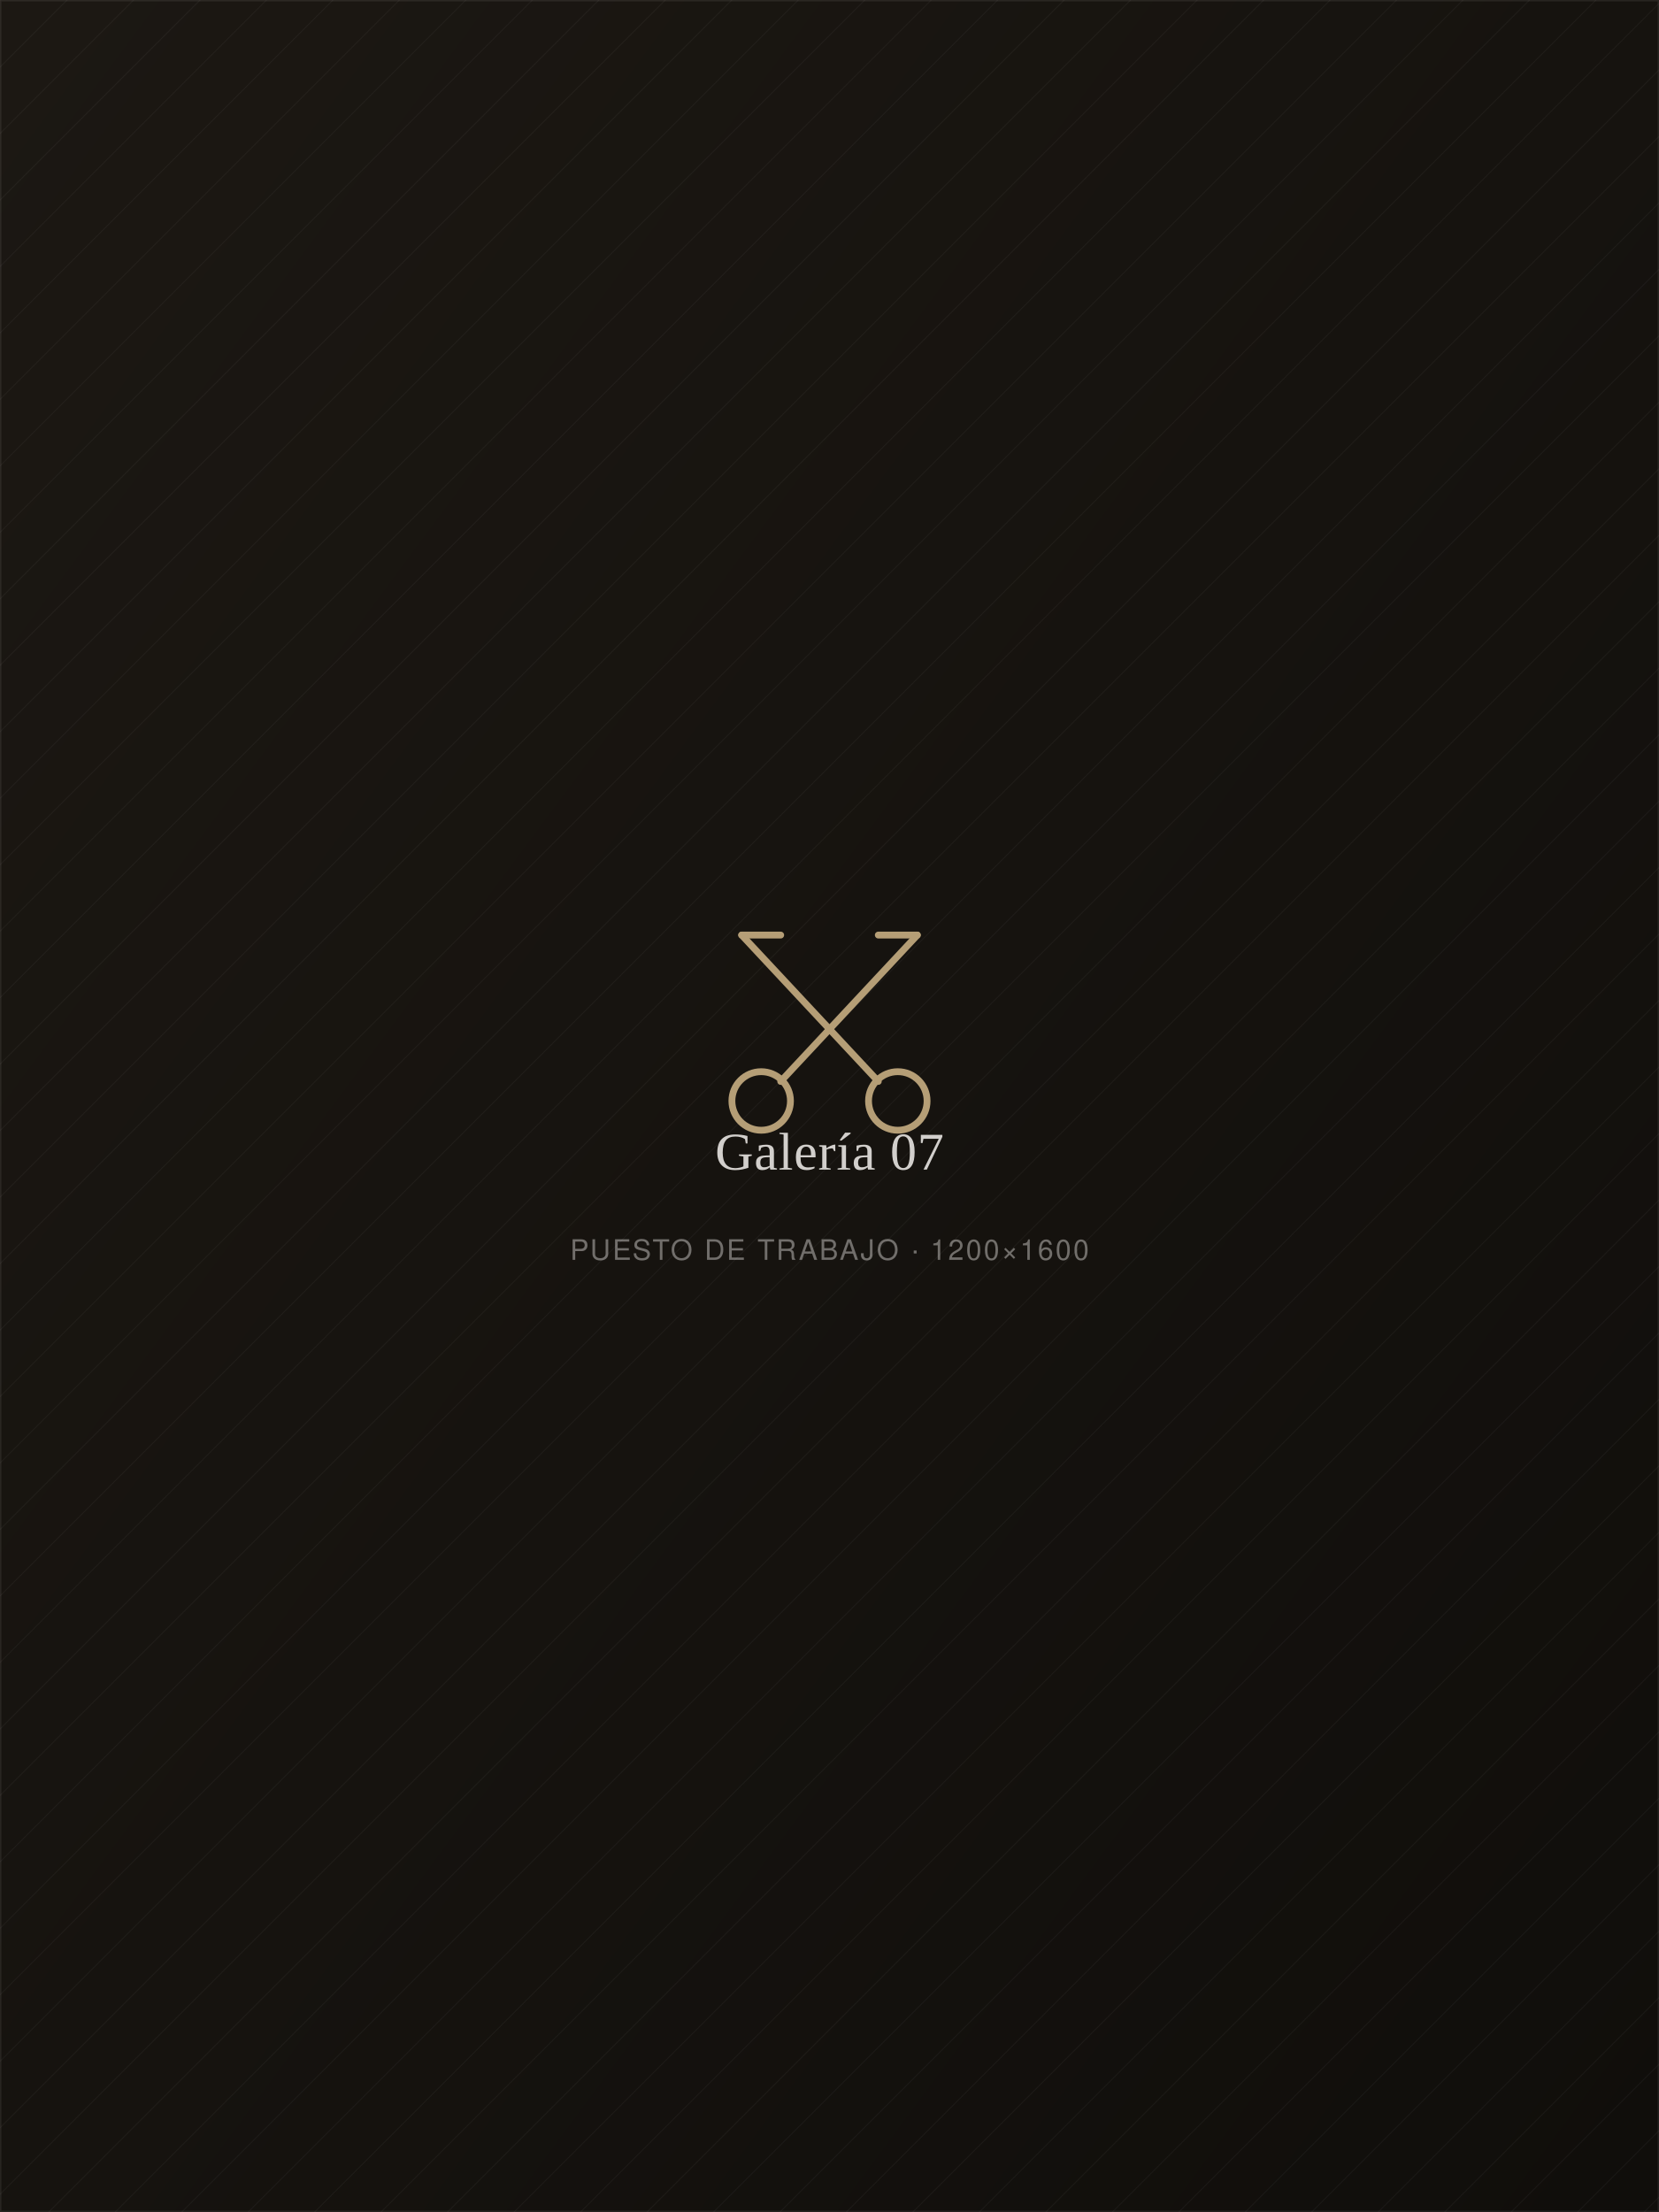
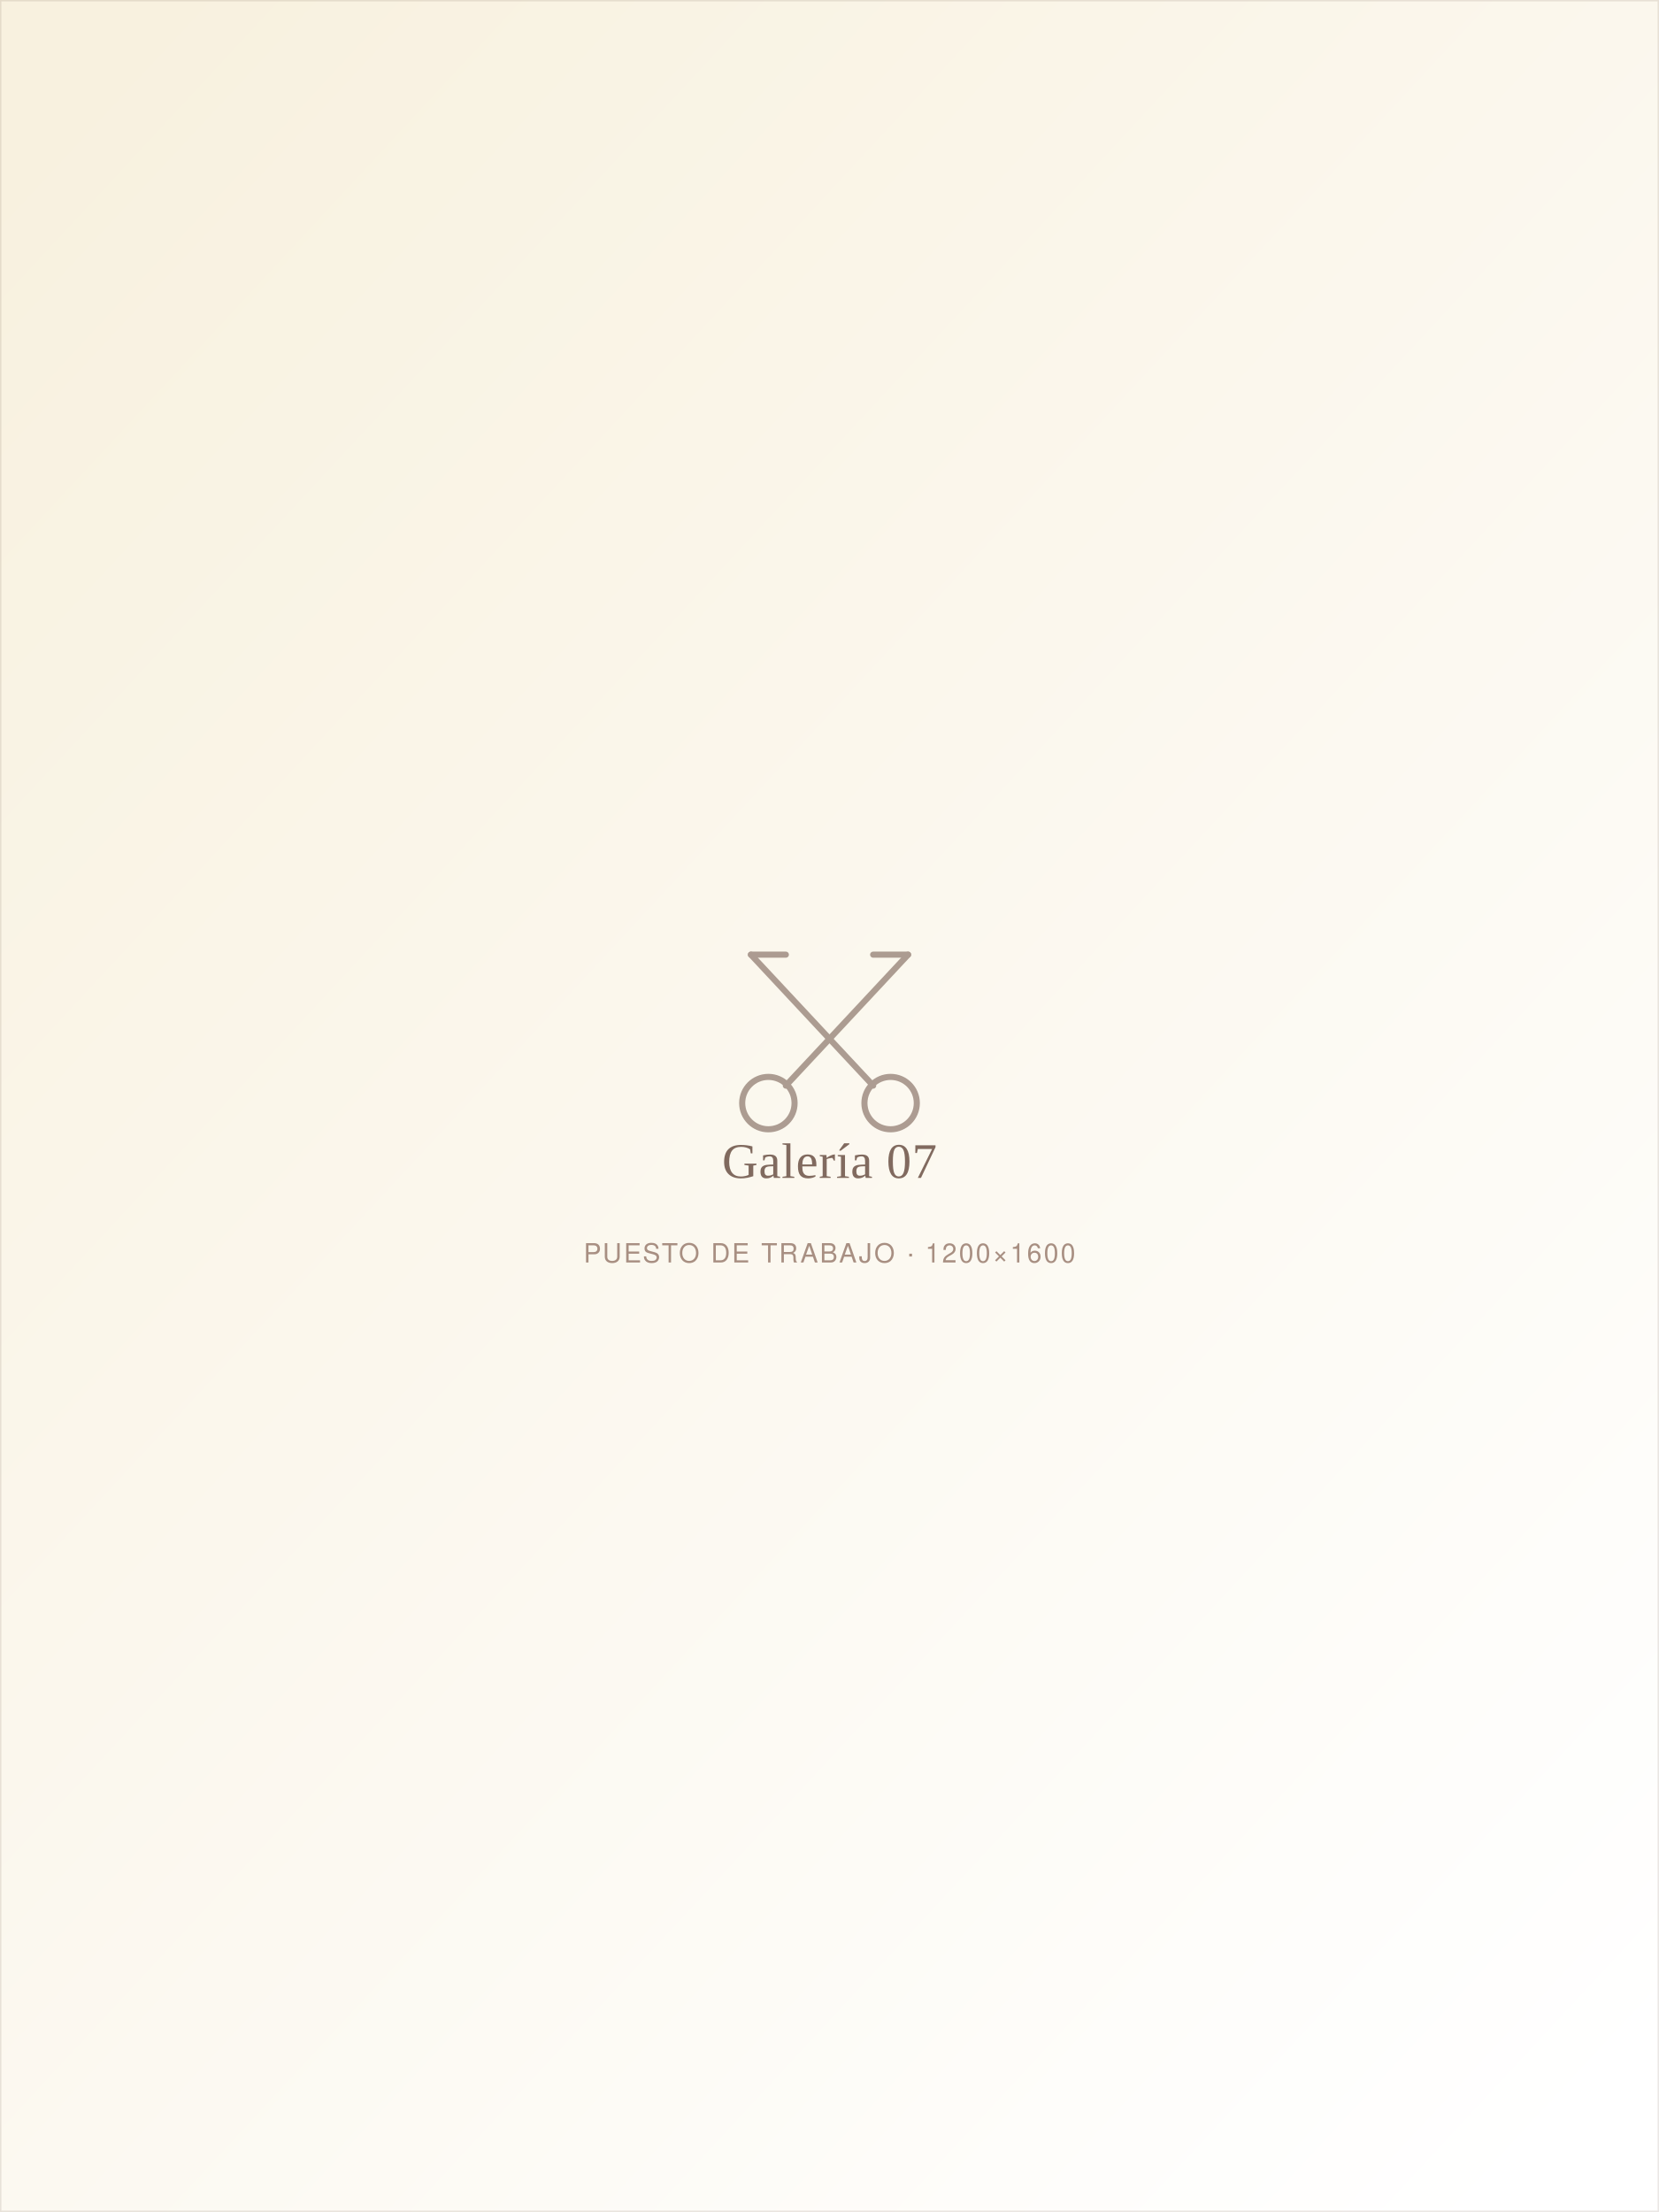
<svg xmlns="http://www.w3.org/2000/svg" viewBox="0 0 1200 1600" width="1200" height="1600" role="img" aria-label="Galería 07">
  <defs>
-     <linearGradient id="g-11" x1="0%" y1="0%" x2="100%" y2="100%">
-       <stop offset="0%" stop-color="#1C1813" />
-       <stop offset="100%" stop-color="#100E0B" />
+     <linearGradient id="g-11" x1="10%" y1="0%" x2="90%" y2="100%">
+       <stop offset="0%" stop-color="#F8F1DF" />
+       <stop offset="100%" stop-color="#FFFFFF" />
    </linearGradient>
-     <pattern id="n-11" width="34" height="34" patternTransform="rotate(45)" patternUnits="userSpaceOnUse">
-       <line x1="0" y1="0" x2="0" y2="34" stroke="rgba(251,249,245,0.055)" stroke-width="1" />
-     </pattern>
  </defs>
  <rect width="1200" height="1600" fill="url(#g-11)" />
-   <rect width="1200" height="1600" fill="url(#n-11)" />
-   <rect x="0.5" y="0.5" width="1199" height="1599" fill="none" stroke="rgba(251,249,245,0.08)" stroke-width="1" />
-   <g transform="translate(600 754) scale(3.529412)" opacity="0.9" fill="none" stroke="#C6AD82" stroke-width="1.4" stroke-linecap="round" stroke-linejoin="round">
+   <rect x="0.5" y="0.5" width="1199" height="1599" fill="none" stroke="rgba(107,81,69,0.14)" stroke-width="1" />
+   <g transform="translate(600 760) scale(3.157895)" opacity="0.55" fill="none" stroke="#6B5145" stroke-width="1.4" stroke-linecap="round" stroke-linejoin="round">
    <circle cx="-14" cy="12" r="6" />
    <circle cx="14" cy="12" r="6" />
    <path d="M -10 8 L 18 -22" />
    <path d="M 10 8 L -18 -22" />
    <path d="M -18 -22 L -10 -22 M 18 -22 L 10 -22" />
  </g>
-   <text x="50%" y="846" text-anchor="middle" font-family="Georgia, 'Times New Roman', serif" font-size="38.4" fill="rgba(251,249,245,0.82)" letter-spacing="0.5">Galería 07</text>
-   <text x="50%" y="911.28" text-anchor="middle" font-family="Helvetica, Arial, sans-serif" font-size="20.4" fill="rgba(251,249,245,0.4)" letter-spacing="1.5">PUESTO DE TRABAJO · 1200×1600</text>
+   <text x="50%" y="852" text-anchor="middle" font-family="Georgia, 'Times New Roman', serif" font-size="36" fill="#6B5145" letter-spacing="0.5" opacity="0.85">Galería 07</text>
+   <text x="50%" y="913.2" text-anchor="middle" font-family="Helvetica, Arial, sans-serif" font-size="19.2" fill="#A88F82" letter-spacing="1.5">PUESTO DE TRABAJO · 1200×1600</text>
</svg>
